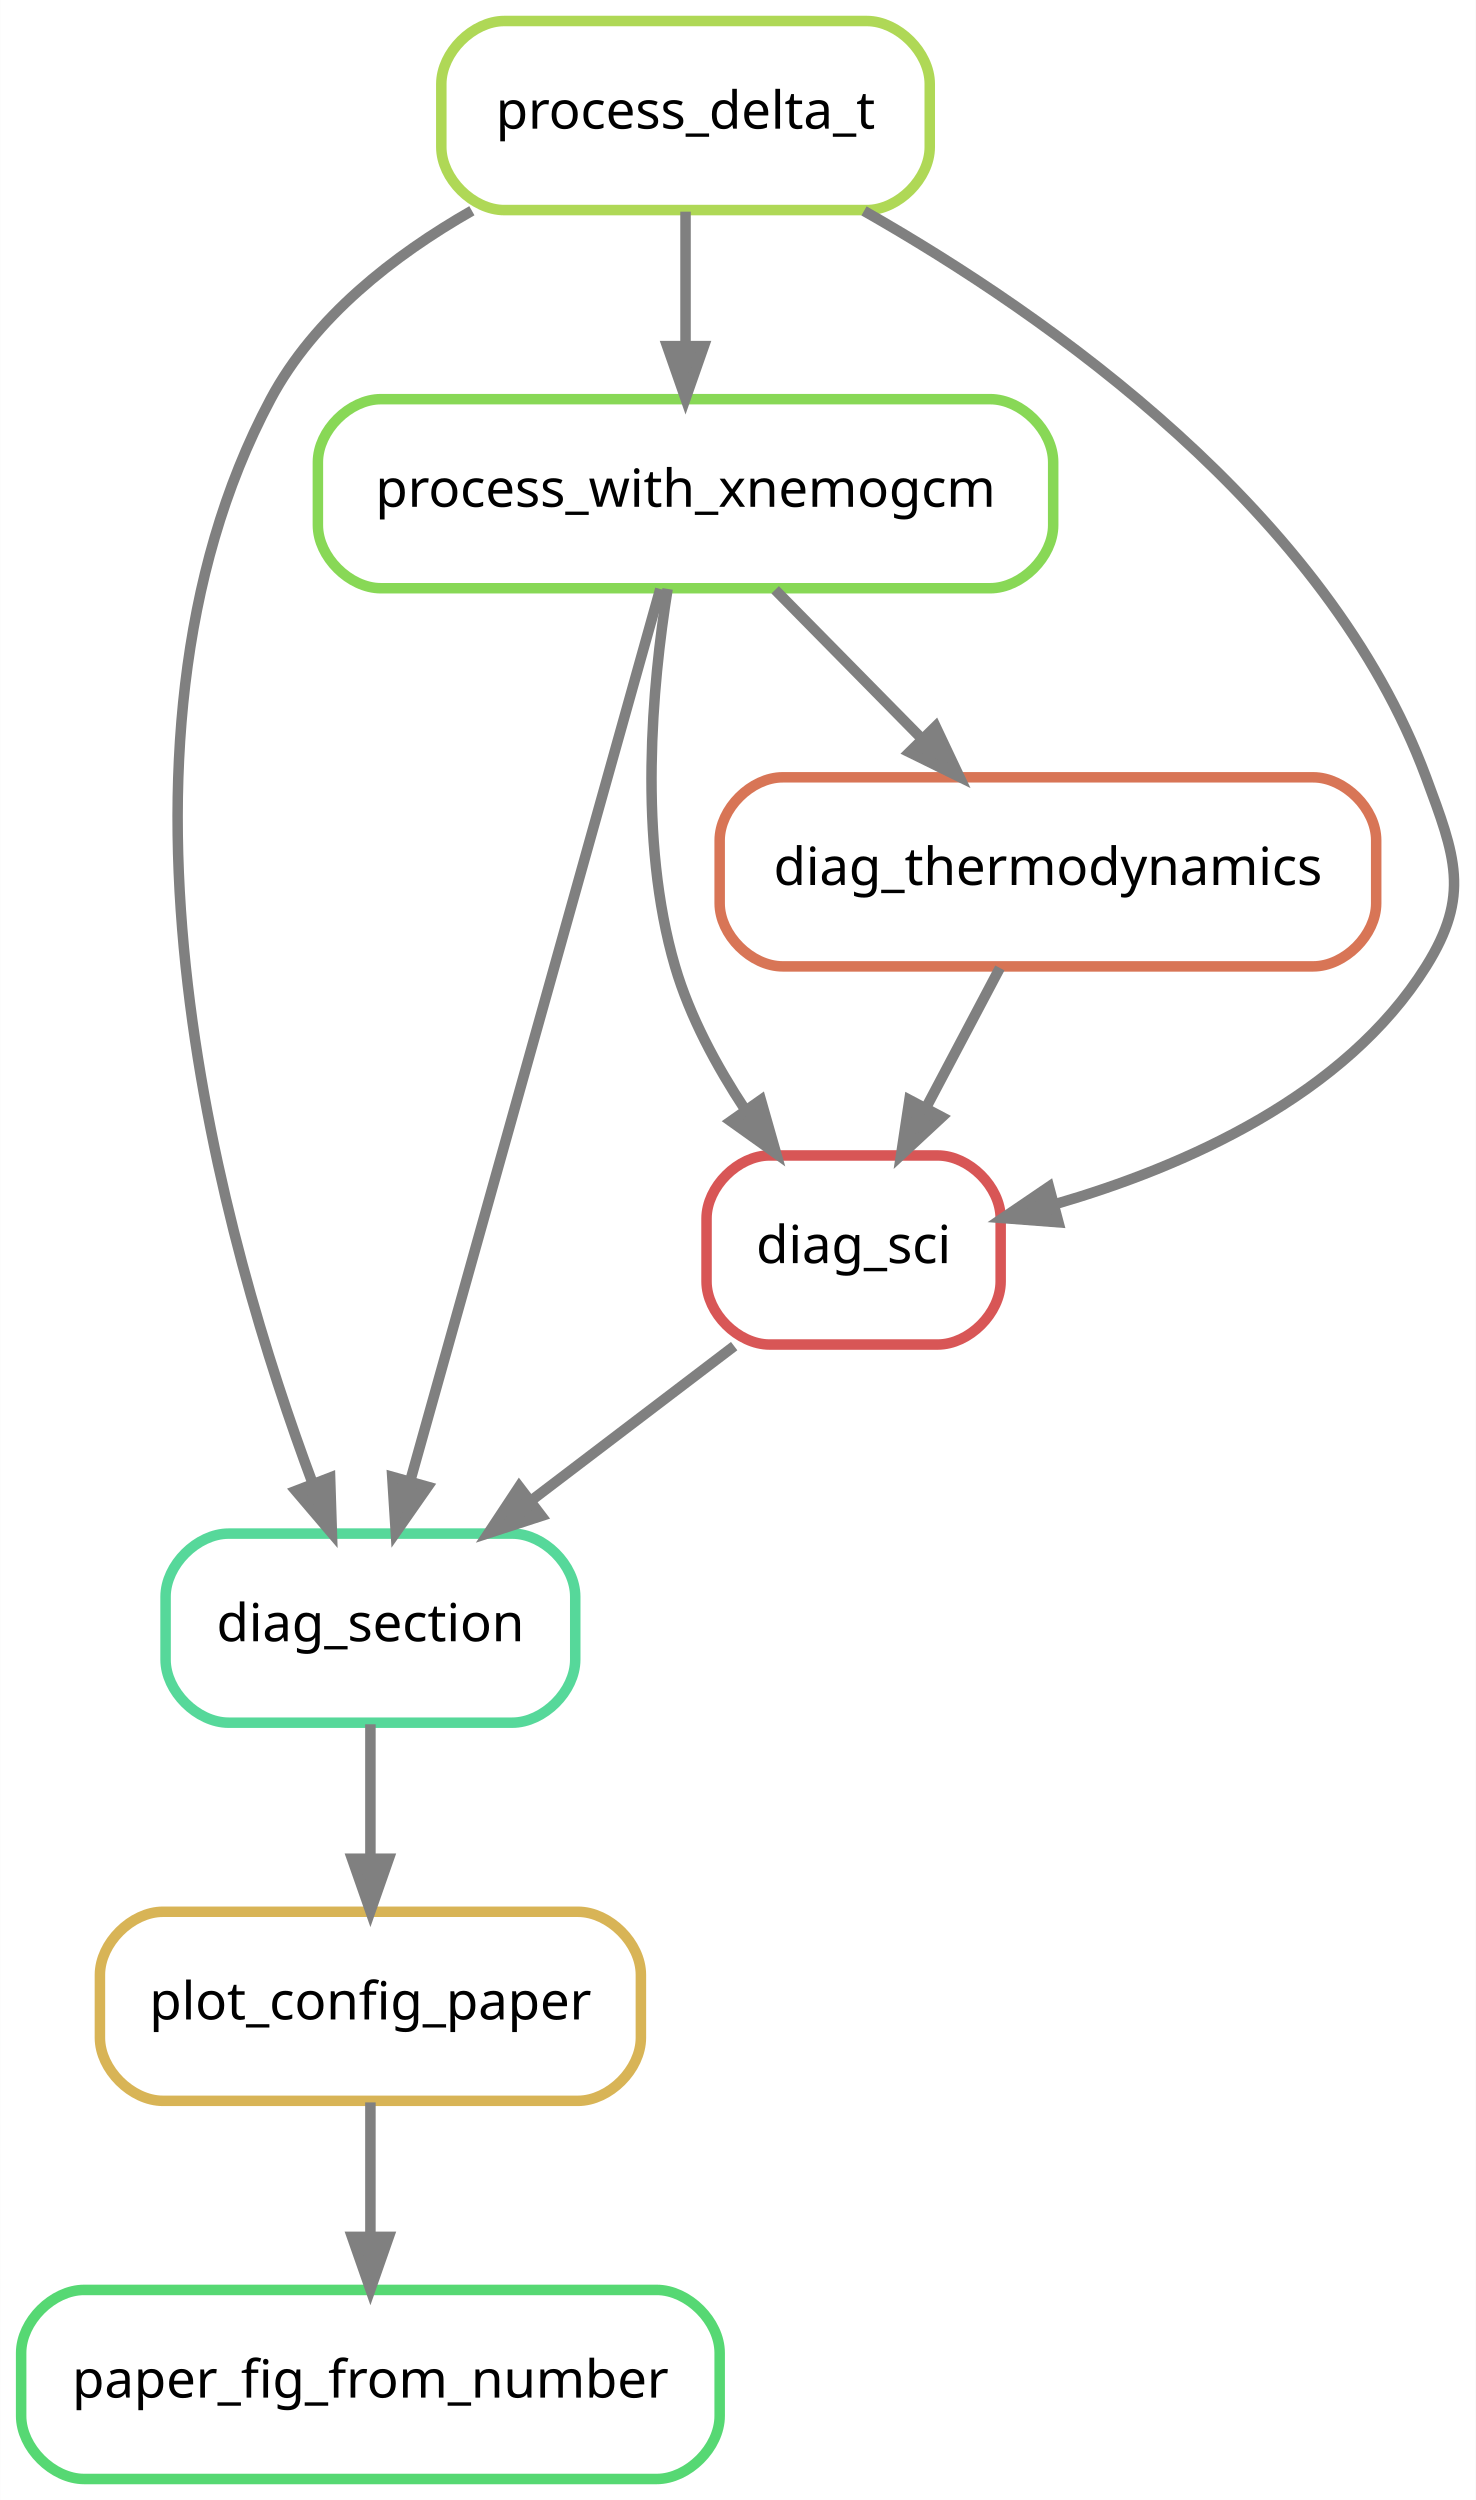
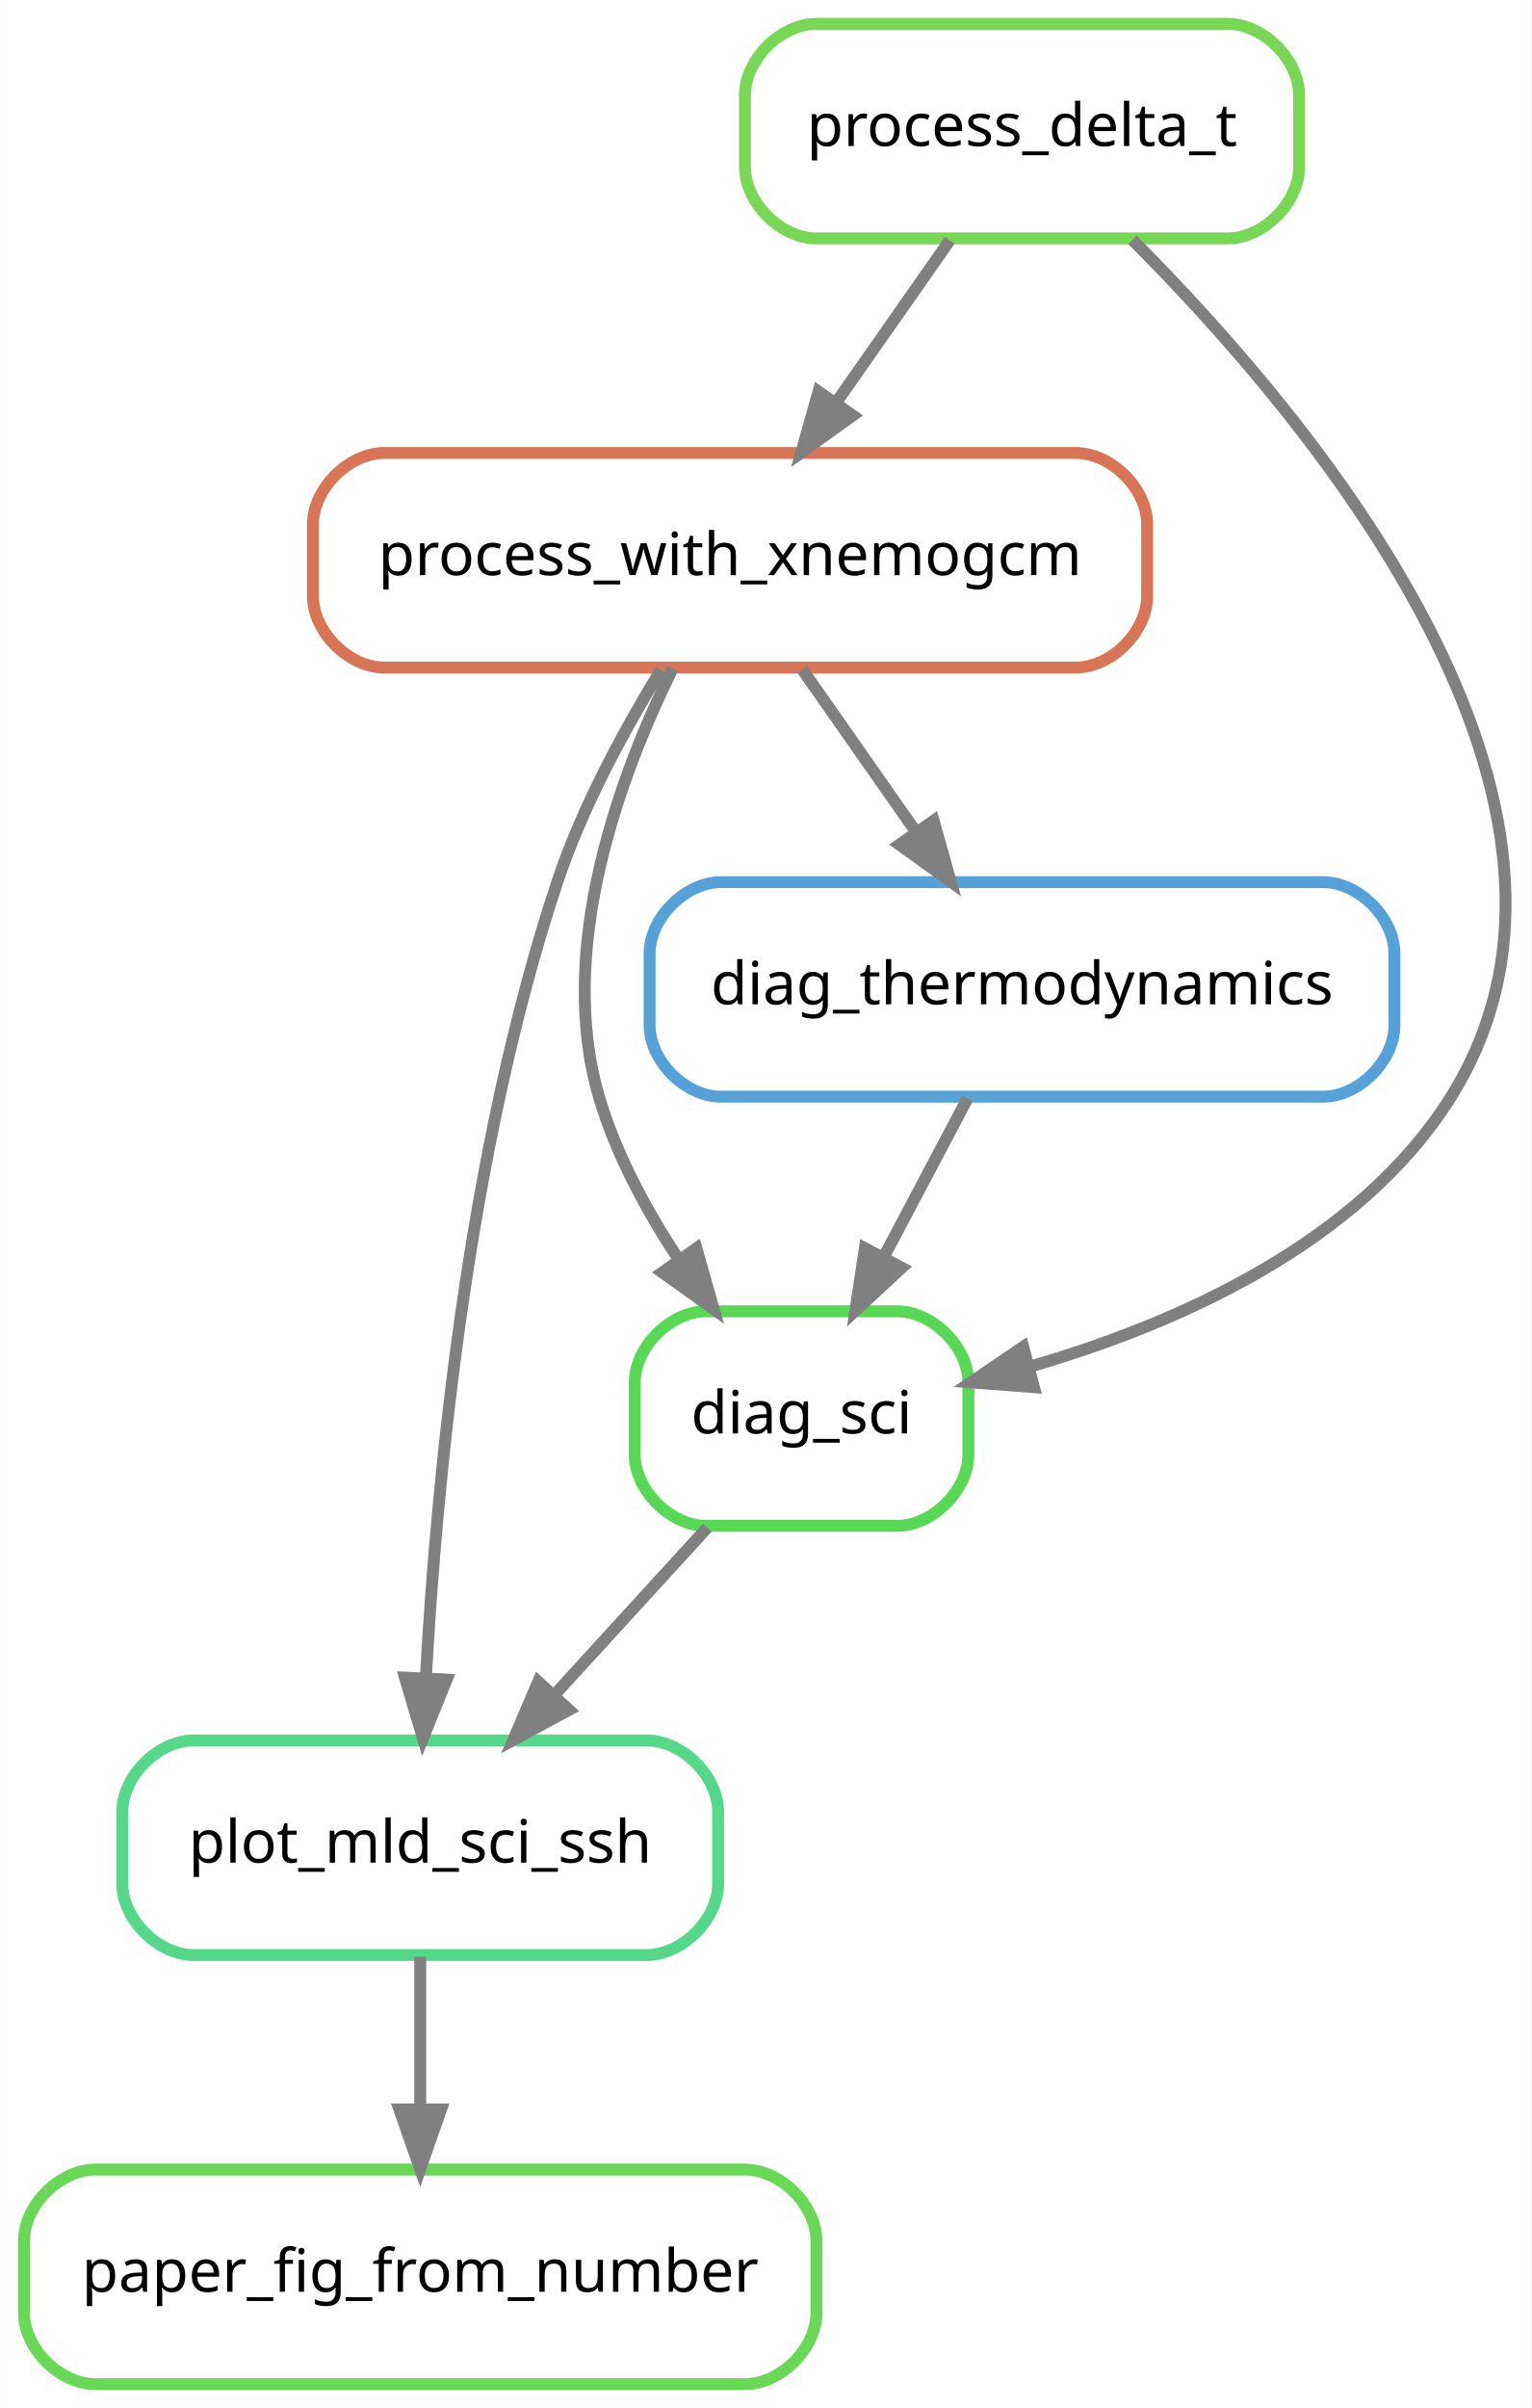
- <svg xmlns="http://www.w3.org/2000/svg" width="281pt" height="476pt" viewBox="0.00 0.00 280.95 476.00">
-   <g id="graph0" class="graph" transform="scale(1 1) rotate(0) translate(4 472)">
-     <polygon fill="white" stroke="transparent" points="-4,4 -4,-472 276.95,-472 276.95,4 -4,4" />
+ <svg xmlns="http://www.w3.org/2000/svg" width="257pt" height="404pt" viewBox="0.00 0.00 256.96 404.00">
+   <g id="graph0" class="graph" transform="scale(1 1) rotate(0) translate(4 400)">
+     <polygon fill="white" stroke="transparent" points="-4,4 -4,-400 252.96,-400 252.96,4 -4,4" />
    <g id="node1" class="node">
-       <path fill="none" stroke="#56d873" stroke-width="2" d="M121,-36C121,-36 12,-36 12,-36 6,-36 0,-30 0,-24 0,-24 0,-12 0,-12 0,-6 6,0 12,0 12,0 121,0 121,0 127,0 133,-6 133,-12 133,-12 133,-24 133,-24 133,-30 127,-36 121,-36" />
+       <path fill="none" stroke="#68d856" stroke-width="2" d="M121,-36C121,-36 12,-36 12,-36 6,-36 0,-30 0,-24 0,-24 0,-12 0,-12 0,-6 6,0 12,0 12,0 121,0 121,0 127,0 133,-6 133,-12 133,-12 133,-24 133,-24 133,-30 127,-36 121,-36" />
      <text text-anchor="middle" x="66.5" y="-15.5" font-family="sans" font-size="10.00">paper_fig_from_number</text>
    </g>
    <g id="node2" class="node">
-       <path fill="none" stroke="#d8b456" stroke-width="2" d="M106,-108C106,-108 27,-108 27,-108 21,-108 15,-102 15,-96 15,-96 15,-84 15,-84 15,-78 21,-72 27,-72 27,-72 106,-72 106,-72 112,-72 118,-78 118,-84 118,-84 118,-96 118,-96 118,-102 112,-108 106,-108" />
-       <text text-anchor="middle" x="66.5" y="-87.5" font-family="sans" font-size="10.00">plot_config_paper</text>
+       <path fill="none" stroke="#56d88a" stroke-width="2" d="M104.5,-108C104.5,-108 28.5,-108 28.5,-108 22.5,-108 16.5,-102 16.5,-96 16.5,-96 16.5,-84 16.5,-84 16.5,-78 22.5,-72 28.5,-72 28.5,-72 104.5,-72 104.5,-72 110.5,-72 116.5,-78 116.5,-84 116.5,-84 116.5,-96 116.5,-96 116.5,-102 110.5,-108 104.5,-108" />
+       <text text-anchor="middle" x="66.5" y="-87.5" font-family="sans" font-size="10.00">plot_mld_sci_ssh</text>
    </g>
    <g id="edge1" class="edge">
      <path fill="none" stroke="grey" stroke-width="2" d="M66.5,-71.7C66.5,-63.98 66.5,-54.71 66.5,-46.11" />
      <polygon fill="grey" stroke="grey" stroke-width="2" points="70,-46.1 66.5,-36.1 63,-46.1 70,-46.1" />
    </g>
    <g id="node3" class="node">
-       <path fill="none" stroke="#56d89a" stroke-width="2" d="M93.5,-180C93.5,-180 39.5,-180 39.5,-180 33.5,-180 27.5,-174 27.5,-168 27.5,-168 27.5,-156 27.5,-156 27.5,-150 33.5,-144 39.5,-144 39.5,-144 93.5,-144 93.5,-144 99.5,-144 105.5,-150 105.5,-156 105.5,-156 105.5,-168 105.5,-168 105.5,-174 99.5,-180 93.5,-180" />
-       <text text-anchor="middle" x="66.5" y="-159.5" font-family="sans" font-size="10.00">diag_section</text>
+       <path fill="none" stroke="#d87556" stroke-width="2" d="M176.5,-324C176.5,-324 60.5,-324 60.5,-324 54.5,-324 48.5,-318 48.5,-312 48.5,-312 48.5,-300 48.5,-300 48.5,-294 54.5,-288 60.5,-288 60.5,-288 176.5,-288 176.5,-288 182.5,-288 188.5,-294 188.5,-300 188.5,-300 188.5,-312 188.5,-312 188.5,-318 182.5,-324 176.5,-324" />
+       <text text-anchor="middle" x="118.5" y="-303.5" font-family="sans" font-size="10.00">process_with_xnemogcm</text>
    </g>
    <g id="edge2" class="edge">
-       <path fill="none" stroke="grey" stroke-width="2" d="M66.5,-143.7C66.5,-135.98 66.5,-126.71 66.5,-118.11" />
-       <polygon fill="grey" stroke="grey" stroke-width="2" points="70,-118.1 66.5,-108.1 63,-118.1 70,-118.1" />
+       <path fill="none" stroke="grey" stroke-width="2" d="M106.89,-287.58C100.76,-277.57 93.67,-264.54 89.5,-252 74.44,-206.75 69.24,-151.12 67.45,-118.51" />
+       <polygon fill="grey" stroke="grey" stroke-width="2" points="70.93,-118.2 66.96,-108.38 63.94,-118.54 70.93,-118.2" />
+     </g>
+     <g id="node5" class="node">
+       <path fill="none" stroke="#59d856" stroke-width="2" d="M146.5,-180C146.5,-180 114.5,-180 114.5,-180 108.5,-180 102.5,-174 102.5,-168 102.5,-168 102.5,-156 102.5,-156 102.5,-150 108.5,-144 114.5,-144 114.5,-144 146.5,-144 146.5,-144 152.5,-144 158.5,-150 158.5,-156 158.5,-156 158.5,-168 158.5,-168 158.5,-174 152.5,-180 146.5,-180" />
+       <text text-anchor="middle" x="130.5" y="-159.5" font-family="sans" font-size="10.00">diag_sci</text>
+     </g>
+     <g id="edge7" class="edge">
+       <path fill="none" stroke="grey" stroke-width="2" d="M108.85,-287.82C99.98,-269.81 89.25,-240.74 96.5,-216 99.3,-206.45 104.41,-196.98 109.83,-188.76" />
+       <polygon fill="grey" stroke="grey" stroke-width="2" points="112.85,-190.56 115.75,-180.37 107.12,-186.52 112.85,-190.56" />
+     </g>
+     <g id="node6" class="node">
+       <path fill="none" stroke="#56a2d8" stroke-width="2" d="M218,-252C218,-252 117,-252 117,-252 111,-252 105,-246 105,-240 105,-240 105,-228 105,-228 105,-222 111,-216 117,-216 117,-216 218,-216 218,-216 224,-216 230,-222 230,-228 230,-228 230,-240 230,-240 230,-246 224,-252 218,-252" />
+       <text text-anchor="middle" x="167.5" y="-231.5" font-family="sans" font-size="10.00">diag_thermodynamics</text>
+     </g>
+     <g id="edge8" class="edge">
+       <path fill="none" stroke="grey" stroke-width="2" d="M130.61,-287.7C136.37,-279.47 143.36,-269.48 149.71,-260.42" />
+       <polygon fill="grey" stroke="grey" stroke-width="2" points="152.66,-262.3 155.53,-252.1 146.92,-258.29 152.66,-262.3" />
    </g>
    <g id="node4" class="node">
-       <path fill="none" stroke="#88d856" stroke-width="2" d="M184.5,-396C184.5,-396 68.5,-396 68.5,-396 62.5,-396 56.5,-390 56.5,-384 56.5,-384 56.5,-372 56.5,-372 56.5,-366 62.5,-360 68.5,-360 68.5,-360 184.5,-360 184.5,-360 190.5,-360 196.5,-366 196.5,-372 196.5,-372 196.5,-384 196.5,-384 196.5,-390 190.5,-396 184.5,-396" />
-       <text text-anchor="middle" x="126.5" y="-375.5" font-family="sans" font-size="10.00">process_with_xnemogcm</text>
+       <path fill="none" stroke="#78d856" stroke-width="2" d="M202,-396C202,-396 133,-396 133,-396 127,-396 121,-390 121,-384 121,-384 121,-372 121,-372 121,-366 127,-360 133,-360 133,-360 202,-360 202,-360 208,-360 214,-366 214,-372 214,-372 214,-384 214,-384 214,-390 208,-396 202,-396" />
+       <text text-anchor="middle" x="167.5" y="-375.5" font-family="sans" font-size="10.00">process_delta_t</text>
+     </g>
+     <g id="edge4" class="edge">
+       <path fill="none" stroke="grey" stroke-width="2" d="M155.39,-359.7C149.63,-351.47 142.64,-341.48 136.29,-332.42" />
+       <polygon fill="grey" stroke="grey" stroke-width="2" points="139.08,-330.29 130.47,-324.1 133.34,-334.3 139.08,-330.29" />
+     </g>
+     <g id="edge6" class="edge">
+       <path fill="none" stroke="grey" stroke-width="2" d="M186.02,-359.77C216.32,-329.43 270.2,-265.06 239.5,-216 224.1,-191.39 193.63,-177.91 168.82,-170.71" />
+       <polygon fill="grey" stroke="grey" stroke-width="2" points="169.5,-167.27 158.93,-168.08 167.7,-174.04 169.5,-167.27" />
+     </g>
+     <g id="edge3" class="edge">
+       <path fill="none" stroke="grey" stroke-width="2" d="M114.68,-143.7C106.93,-135.22 97.46,-124.86 88.98,-115.58" />
+       <polygon fill="grey" stroke="grey" stroke-width="2" points="91.47,-113.12 82.14,-108.1 86.3,-117.85 91.47,-113.12" />
    </g>
    <g id="edge5" class="edge">
-       <path fill="none" stroke="grey" stroke-width="2" d="M121.69,-359.85C111.29,-322.75 86.63,-234.81 74.1,-190.1" />
-       <polygon fill="grey" stroke="grey" stroke-width="2" points="77.4,-188.92 71.33,-180.23 70.66,-190.81 77.4,-188.92" />
-     </g>
-     <g id="node6" class="node">
-       <path fill="none" stroke="#d85656" stroke-width="2" d="M174.5,-252C174.5,-252 142.5,-252 142.5,-252 136.5,-252 130.5,-246 130.5,-240 130.5,-240 130.5,-228 130.5,-228 130.5,-222 136.5,-216 142.5,-216 142.5,-216 174.5,-216 174.5,-216 180.5,-216 186.5,-222 186.5,-228 186.5,-228 186.5,-240 186.5,-240 186.5,-246 180.5,-252 174.5,-252" />
-       <text text-anchor="middle" x="158.5" y="-231.5" font-family="sans" font-size="10.00">diag_sci</text>
-     </g>
-     <g id="edge9" class="edge">
-       <path fill="none" stroke="grey" stroke-width="2" d="M123.09,-359.87C120.16,-341.65 117.41,-312.17 124.5,-288 127.3,-278.45 132.41,-268.98 137.83,-260.76" />
-       <polygon fill="grey" stroke="grey" stroke-width="2" points="140.85,-262.56 143.75,-252.37 135.12,-258.52 140.85,-262.56" />
-     </g>
-     <g id="node7" class="node">
-       <path fill="none" stroke="#d87556" stroke-width="2" d="M246,-324C246,-324 145,-324 145,-324 139,-324 133,-318 133,-312 133,-312 133,-300 133,-300 133,-294 139,-288 145,-288 145,-288 246,-288 246,-288 252,-288 258,-294 258,-300 258,-300 258,-312 258,-312 258,-318 252,-324 246,-324" />
-       <text text-anchor="middle" x="195.5" y="-303.5" font-family="sans" font-size="10.00">diag_thermodynamics</text>
-     </g>
-     <g id="edge10" class="edge">
-       <path fill="none" stroke="grey" stroke-width="2" d="M143.56,-359.7C152,-351.14 162.32,-340.66 171.54,-331.3" />
-       <polygon fill="grey" stroke="grey" stroke-width="2" points="174.11,-333.68 178.64,-324.1 169.13,-328.77 174.11,-333.68" />
-     </g>
-     <g id="node5" class="node">
-       <path fill="none" stroke="#afd856" stroke-width="2" d="M161,-468C161,-468 92,-468 92,-468 86,-468 80,-462 80,-456 80,-456 80,-444 80,-444 80,-438 86,-432 92,-432 92,-432 161,-432 161,-432 167,-432 173,-438 173,-444 173,-444 173,-456 173,-456 173,-462 167,-468 161,-468" />
-       <text text-anchor="middle" x="126.5" y="-447.5" font-family="sans" font-size="10.00">process_delta_t</text>
-     </g>
-     <g id="edge3" class="edge">
-       <path fill="none" stroke="grey" stroke-width="2" d="M85.82,-431.88C70.98,-423.41 55.82,-411.59 47.5,-396 11.63,-328.75 38.61,-234.78 55.54,-189.48" />
-       <polygon fill="grey" stroke="grey" stroke-width="2" points="58.83,-190.66 59.17,-180.07 52.3,-188.14 58.83,-190.66" />
-     </g>
-     <g id="edge6" class="edge">
-       <path fill="none" stroke="grey" stroke-width="2" d="M126.5,-431.7C126.5,-423.98 126.5,-414.71 126.5,-406.11" />
-       <polygon fill="grey" stroke="grey" stroke-width="2" points="130,-406.1 126.5,-396.1 123,-406.1 130,-406.1" />
-     </g>
-     <g id="edge8" class="edge">
-       <path fill="none" stroke="grey" stroke-width="2" d="M160.48,-431.84C195.89,-411.68 248.77,-374.45 267.5,-324 273.07,-309 275.99,-301.56 267.5,-288 252.1,-263.39 221.63,-249.91 196.82,-242.71" />
-       <polygon fill="grey" stroke="grey" stroke-width="2" points="197.5,-239.27 186.93,-240.08 195.7,-246.04 197.5,-239.27" />
-     </g>
-     <g id="edge4" class="edge">
-       <path fill="none" stroke="grey" stroke-width="2" d="M135.76,-215.7C124.06,-206.8 109.64,-195.82 96.99,-186.2" />
-       <polygon fill="grey" stroke="grey" stroke-width="2" points="99.06,-183.37 88.98,-180.1 94.82,-188.94 99.06,-183.37" />
-     </g>
-     <g id="edge7" class="edge">
-       <path fill="none" stroke="grey" stroke-width="2" d="M186.35,-287.7C182.1,-279.64 176.94,-269.89 172.23,-260.98" />
-       <polygon fill="grey" stroke="grey" stroke-width="2" points="175.31,-259.31 167.54,-252.1 169.12,-262.58 175.31,-259.31" />
+       <path fill="none" stroke="grey" stroke-width="2" d="M158.35,-215.7C154.1,-207.64 148.94,-197.89 144.23,-188.98" />
+       <polygon fill="grey" stroke="grey" stroke-width="2" points="147.31,-187.31 139.54,-180.1 141.12,-190.58 147.31,-187.31" />
    </g>
  </g>
</svg>
